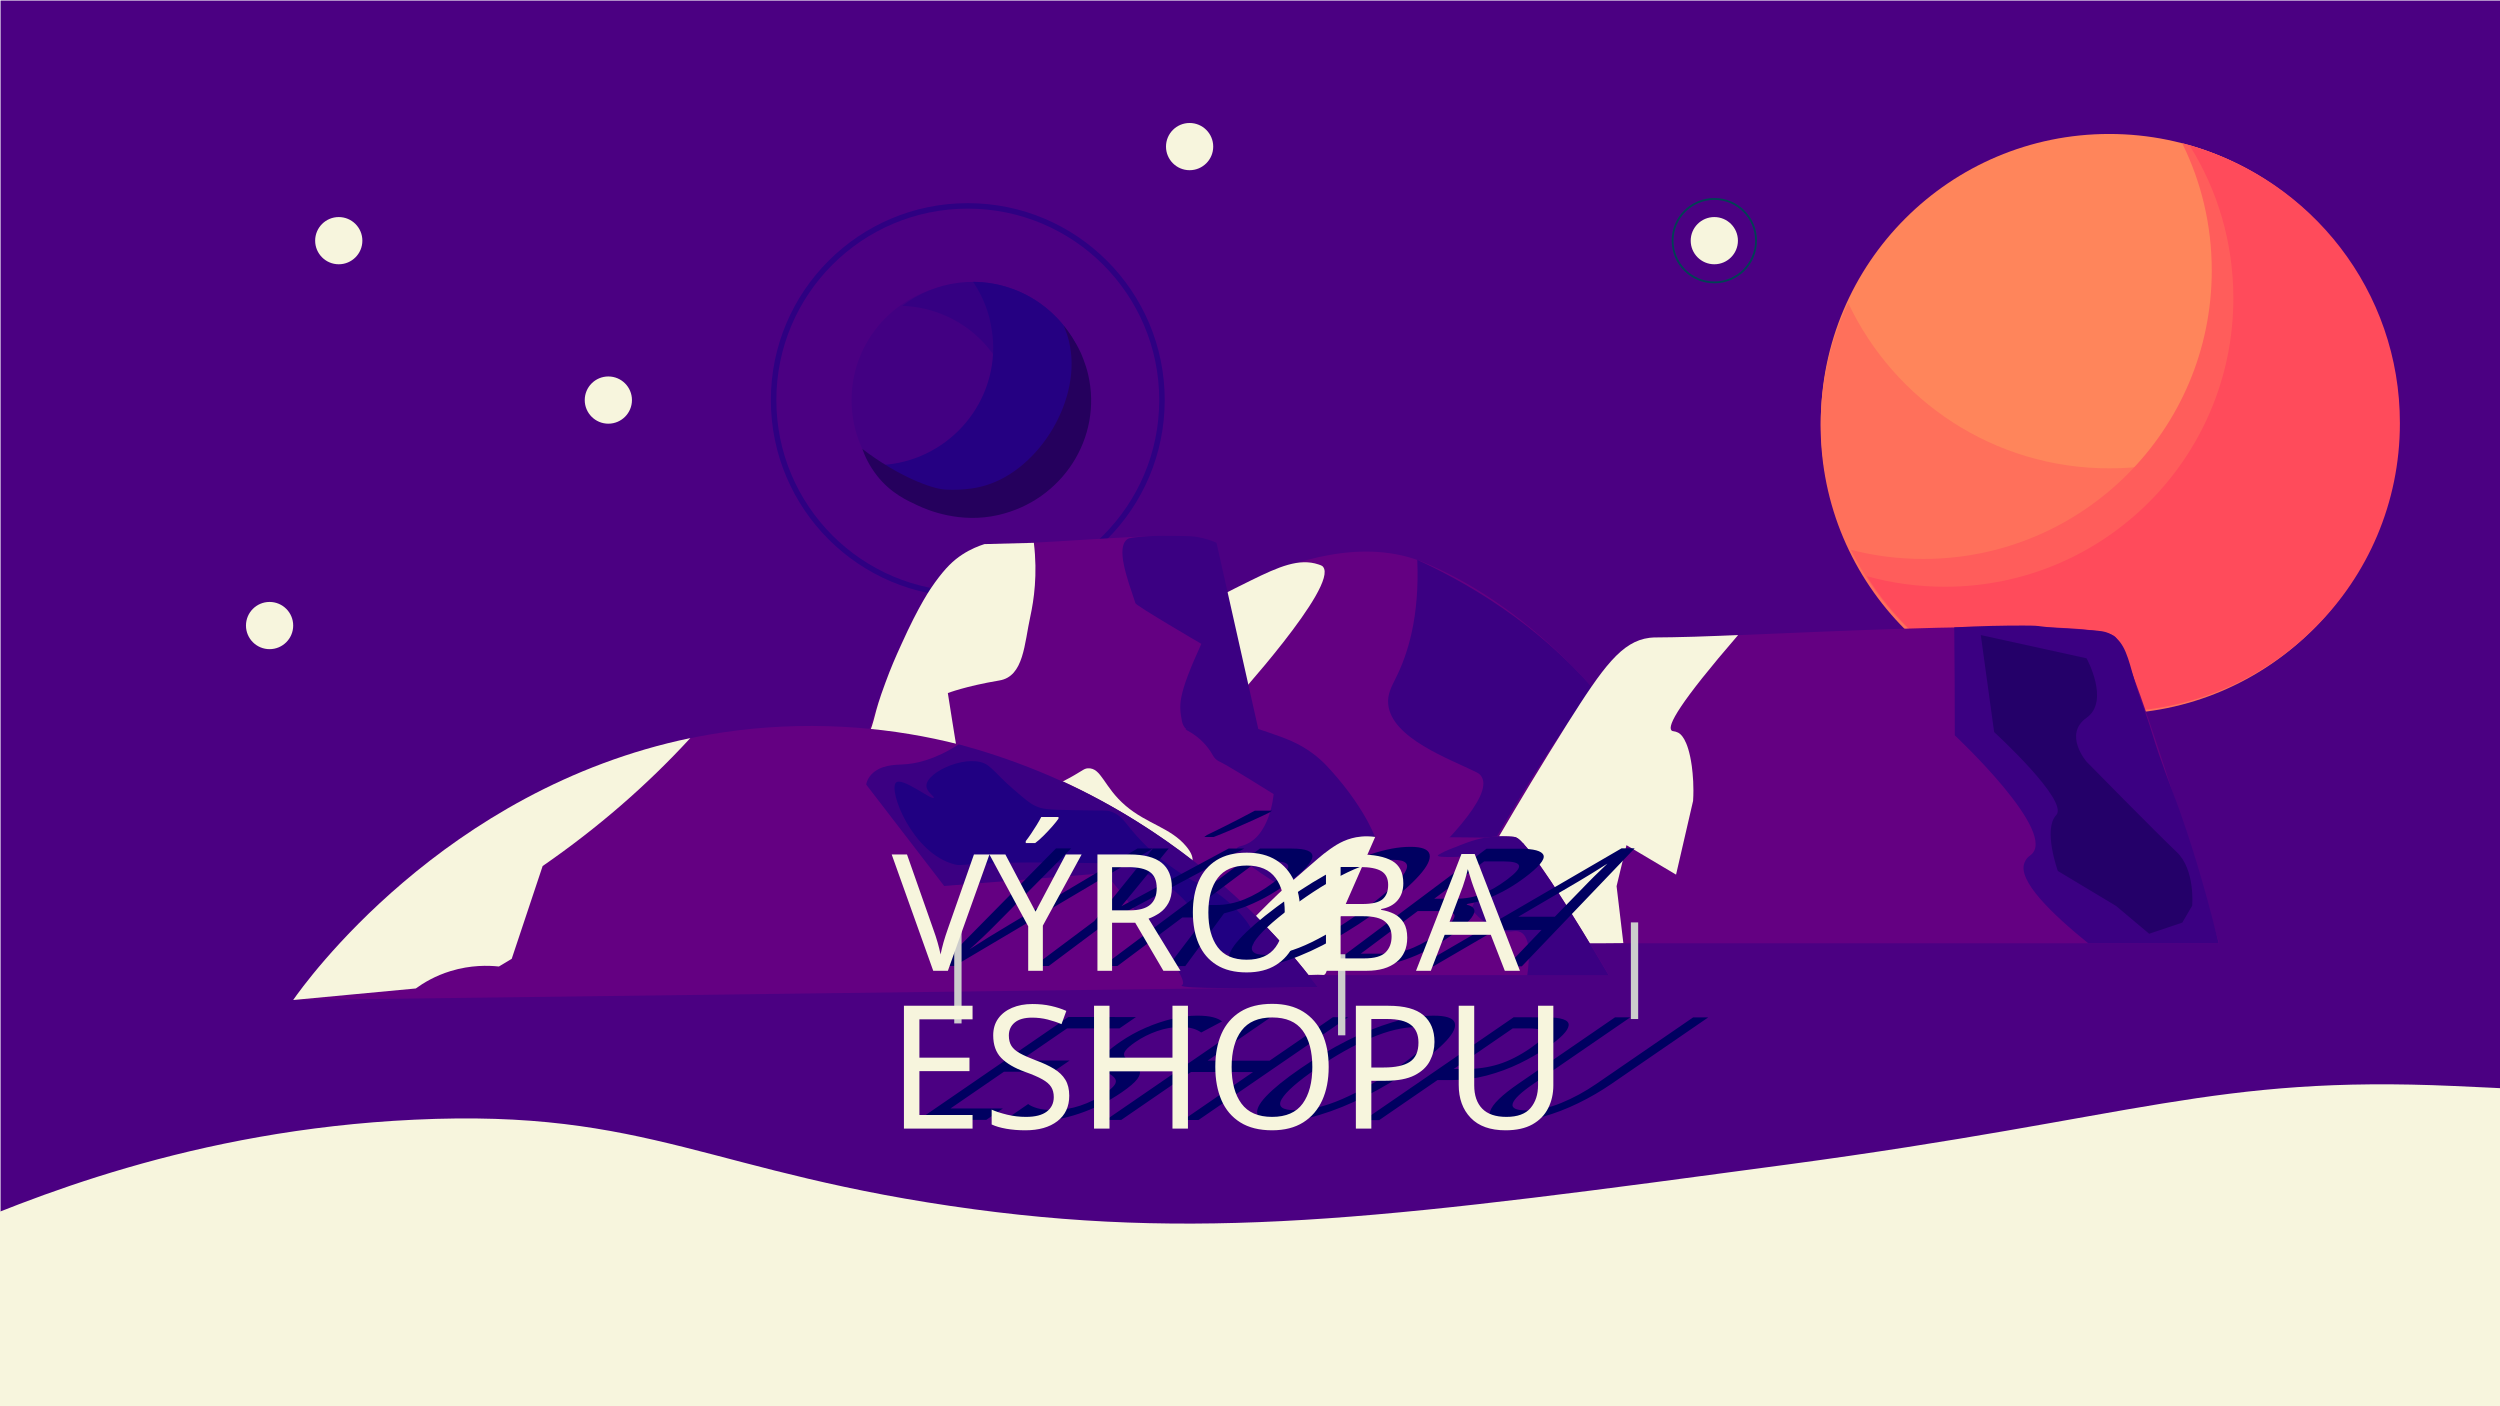
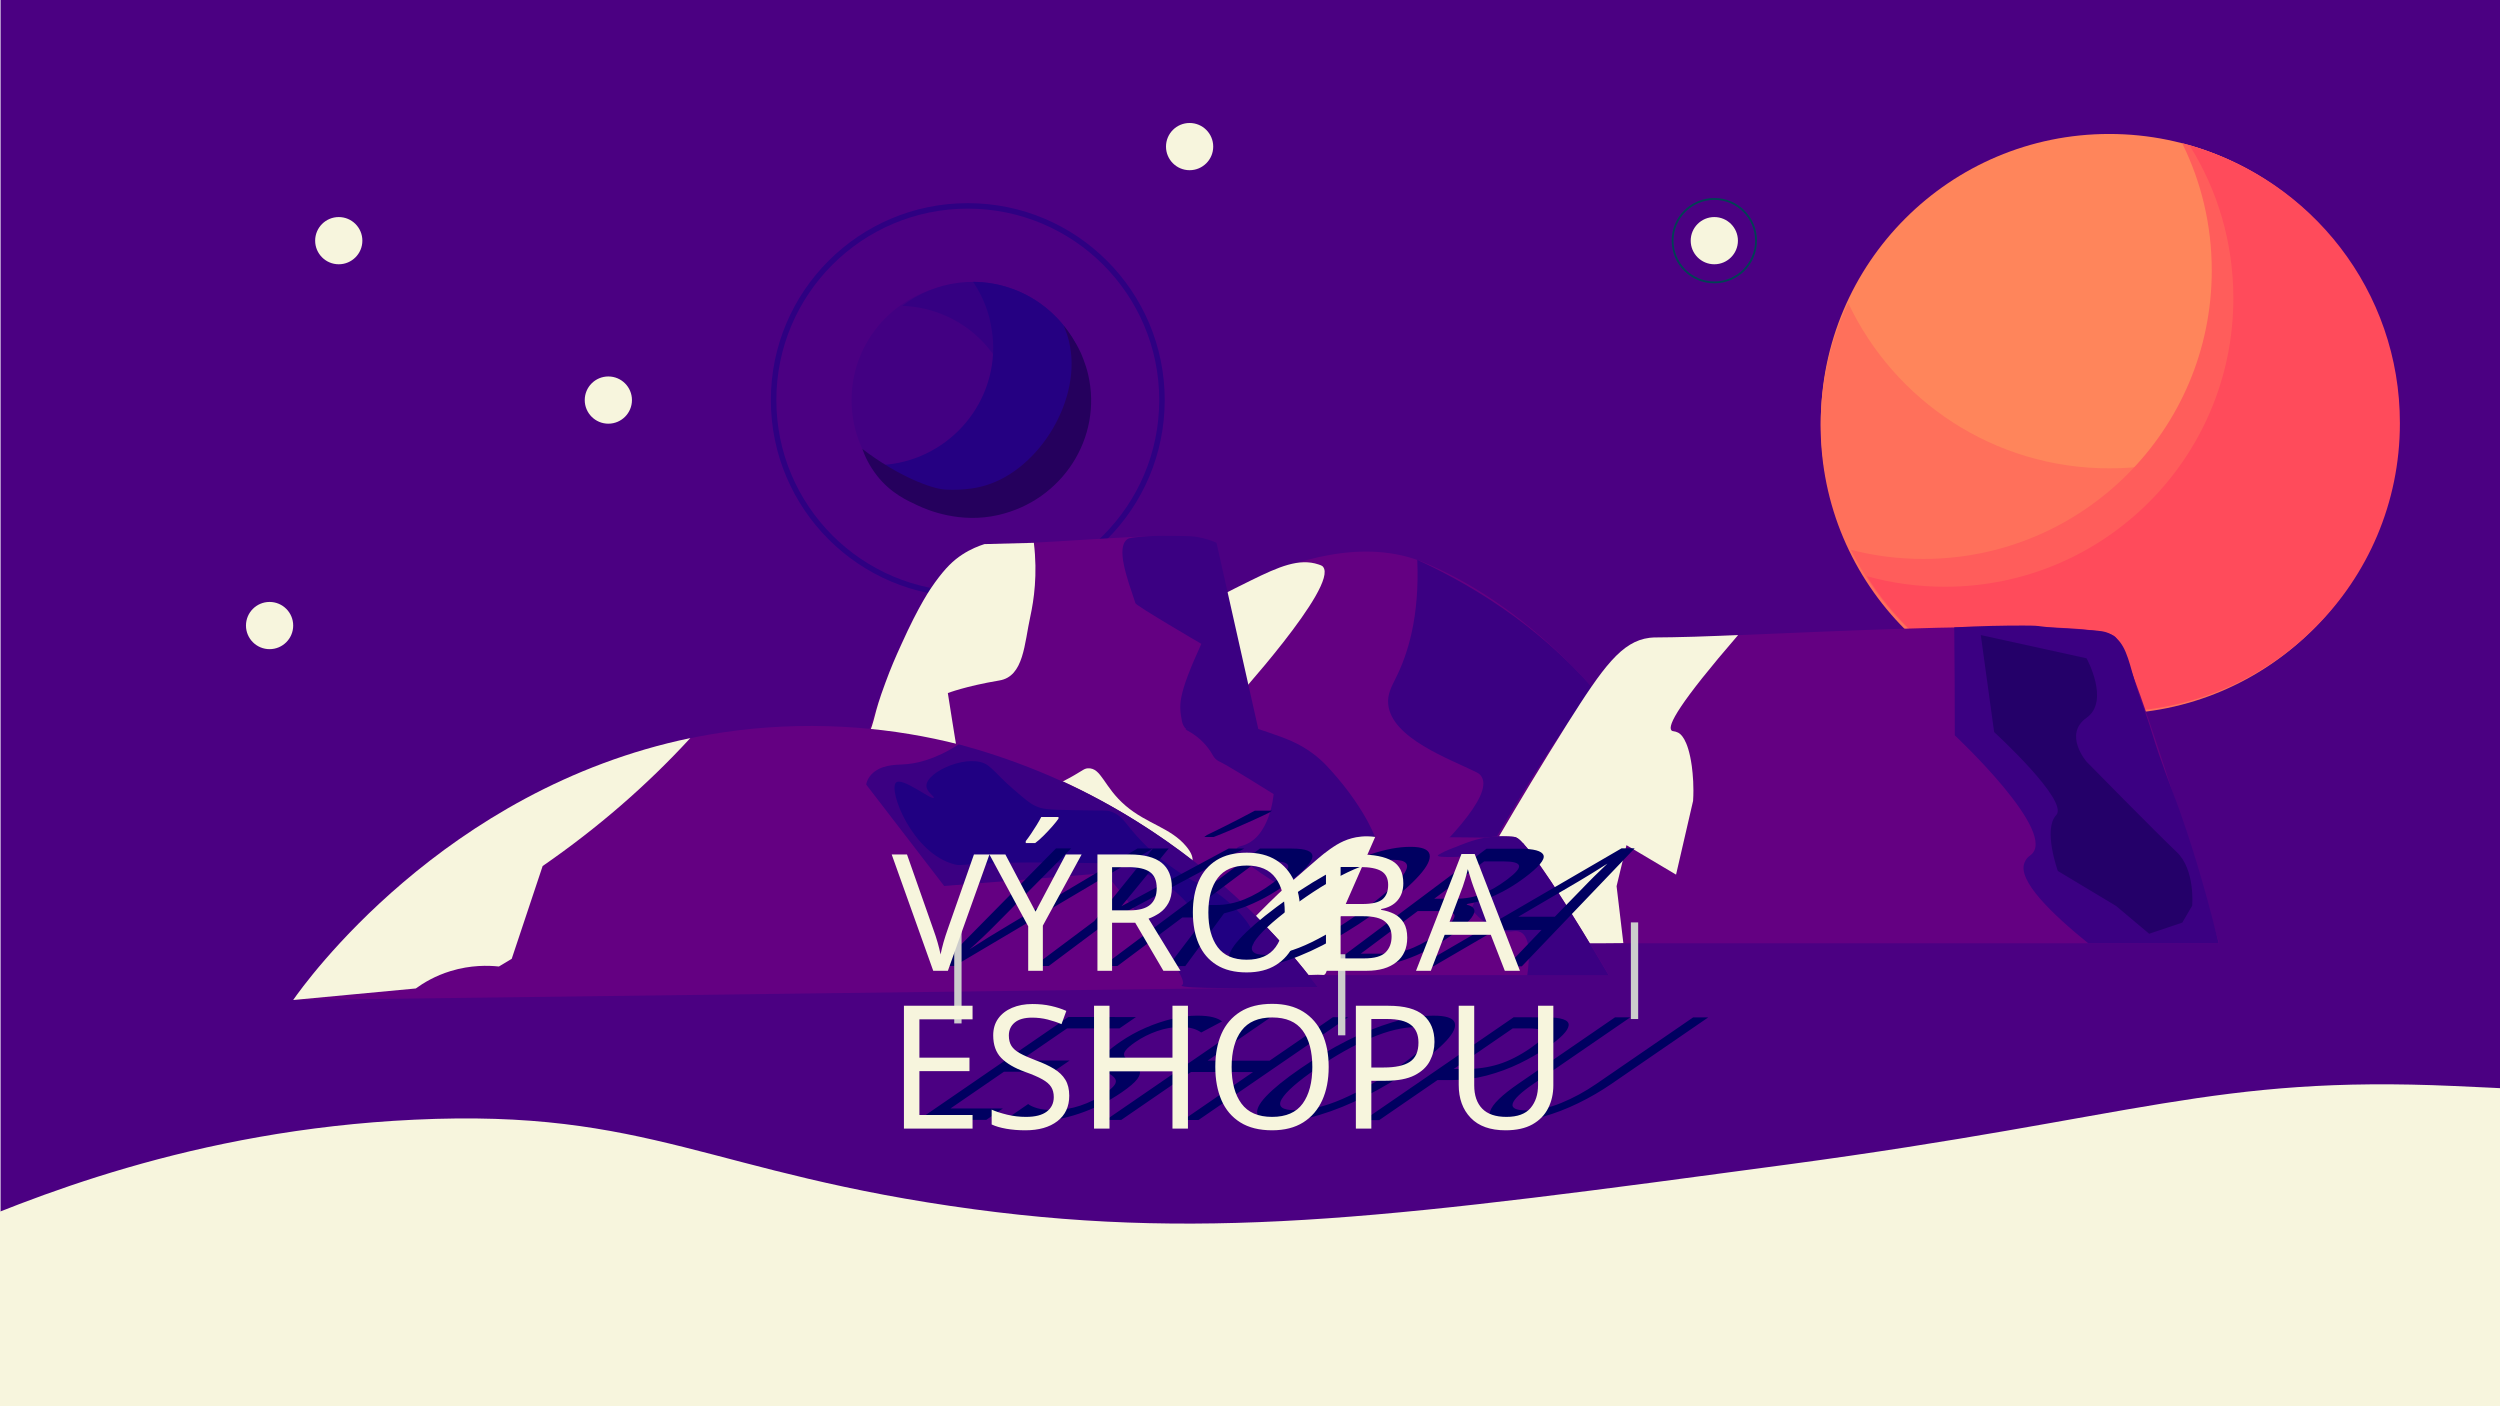
<svg xmlns="http://www.w3.org/2000/svg" version="1.1" id="Layer_1" x="0px" y="0px" viewBox="0 0 1366 768" style="enable-background:new 0 0 1366 768;" xml:space="preserve">
  <style type="text/css">
	.st0{fill:#4B0082;}
	.st1{fill:#F7F5DD;}
	.st2{fill:#420082;}
	.st3{fill:#350082;}
	.st4{fill:#250082;}
	.st5{fill:#25005D;}
	.st6{fill:none;stroke:#2E0082;stroke-width:3;stroke-miterlimit:10;}
	.st7{fill:none;stroke:#004254;stroke-miterlimit:10;}
	.st8{fill:#FF855B;}
	.st9{fill:#FF705B;}
	.st10{fill:#FF5D5B;}
	.st11{fill:#FF4B5B;}
	.st12{fill:#640082;}
	.st13{fill:#3B0082;}
	.st14{fill:#240069;}
	.st15{fill:#200082;}
	.st16{fill:#000061;}
	.st17{font-family:'MontserratAlternates-Black';}
	.st18{font-size:138.953px;}
	.st19{font-size:150.107px;}
	.st20{fill:none;stroke:#CCCCCC;stroke-width:4;stroke-miterlimit:10;}
	.st21{font-size:89px;}
	.st22{font-size:94px;}
</style>
  <g id="background">
    <g>
-       <rect x="0.3" y="0.3" class="st0" width="1366" height="768" />
+       <rect x="0.3" class="st0" width="1366" height="768" />
    </g>
  </g>
  <g id="planets">
    <circle class="st1" cx="185.1" cy="131.5" r="12.9" />
    <circle class="st1" cx="650" cy="80.1" r="12.9" />
    <circle class="st1" cx="332.4" cy="218.6" r="12.9" />
    <circle class="st1" cx="1173.8" cy="131.5" r="12.9" />
    <circle class="st1" cx="1140.1" cy="279.4" r="12.9" />
    <circle class="st1" cx="936.7" cy="131.5" r="12.9" />
    <circle class="st1" cx="147.3" cy="341.8" r="12.9" />
    <circle class="st2" cx="528.8" cy="218.6" r="63.5" />
    <path class="st3" d="M517.1,172.7c32,14.4,46.2,51.9,31.9,83.9c-4.5,9.9-11.2,18.1-19.2,24.3c24.9,0.7,48.9-13.3,59.7-37.4   c14.4-32,0.1-69.5-31.9-83.9c-22-9.9-46.7-6.2-64.6,7.5C501.1,167.4,509.3,169.2,517.1,172.7z" />
    <path class="st4" d="M531.7,154c2.7,4,6.4,10.4,8.7,18.9c0,0,2.3,8.5,2.3,16.9c0,35.5-29,64.4-64.7,64.4c-0.3,0-0.6,0-0.9,0   c11.7,16.8,31.2,27.9,53.3,27.9c29.4,0,63.9-29.4,64.7-64.4c0.5-22-12.6-38.3-14.6-40.7c-7.9-9.5-16.8-14.5-21.4-16.7   C547.7,154.8,537.3,154,531.7,154z" />
    <path class="st5" d="M581.2,178c1.2,2.8,2.7,6.6,3.5,11.4c5.7,31.4-18.9,69.7-49.1,76.6c-2.9,0.7-5.6,1.1-8,1.3   c0,0-5.6,0.6-11.3,0.2c-7.2-0.5-25.2-7-45.1-22.2c1.3,3.8,3.7,9.1,8,14.6c7.6,9.7,16.7,13.7,22.3,16.3c5.5,2.6,23.2,10,44,5.2   c35-8,57-42.2,49.1-76.6c-1.4-6.2-4.2-12.3-4.2-12.3C587.4,186.2,584,181.3,581.2,178z" />
    <circle class="st6" cx="528.8" cy="218.6" r="106.1" />
    <circle class="st7" cx="936.7" cy="131.5" r="22.8" />
    <circle class="st8" cx="1152.5" cy="230.8" r="157.6" />
    <path class="st9" d="M1152.5,255.9c-63.1,0-117.5-37-142.7-90.5c-9.6,20.4-15,43.1-15,67.1c0,87.1,70.6,157.6,157.6,157.6   S1310,319.5,1310,232.5c0-24-5.4-46.8-15-67.1C1270,218.9,1215.6,255.9,1152.5,255.9z" />
    <path class="st10" d="M1192.3,78.2c10.4,21,16.2,44.6,16.2,69.6c0,87.1-70.6,157.6-157.6,157.6c-13.7,0-26.9-1.7-39.6-5   c25.7,52.1,79.4,88,141.5,88c87.1,0,157.6-70.6,157.6-157.6C1310.4,157.5,1260.2,95.8,1192.3,78.2z" />
    <path class="st11" d="M1196.4,79.5c15.2,24.2,23.9,52.8,23.9,83.5c0,87.1-70.6,157.6-157.6,157.6c-14.8,0-29.1-2-42.7-5.8   c27.9,44.5,77.3,74.1,133.7,74.1c87.1,0,157.6-70.6,157.6-157.6C1311.4,159,1262.7,98.1,1196.4,79.5z" />
  </g>
  <g id="backroundHills">
    <g>
      <path class="st12" d="M625.9,352.6c0,0,87.6-72.1,152.3-45.2s106.1,85.8,106.1,85.8l-69,92.1l-218.6-5.6l17.8-125.6L625.9,352.6z" />
      <path class="st13" d="M774.4,305.9c35,16.1,71.9,40.3,102.2,77.5c2.7,3.3,5.2,6.6,7.7,9.9c-23,30.7-46,61.4-69,92.1    c-16.8-0.4-33.7-0.9-50.5-1.3c23.9-21.5,51.1-49,44.8-59.6c-0.7-1.2-1.6-1.9-2.8-2.5c-14.6-7.3-46.7-18.6-48.3-37.4    c-0.4-5.1,1.5-8.8,4.1-14C769.2,357.5,775.7,337.2,774.4,305.9z" />
      <path class="st1" d="M596.6,479.8c5.9-41.9,11.9-83.8,17.8-125.6c3.8-0.5,7.6-1,11.5-1.6c7.5-5.8,17.7-13.2,30.2-20.9    c8.5-5.2,14.8-8.3,27.3-14.5c15.6-7.7,26.5-12.3,37-8.8c1.9,0.6,2.3,1,2.5,1.3c8.8,10.3-49.9,74.6-49.9,74.6l0,0    c12.4,12.5,25.3,28.5,20.6,38.5c-1.6,3.5-4.7,4.6-8.6,7.2c-7.6,5.1-16.9,14.7-23.3,34.4c0,5.7,0,11.4,0,17.1    C640.1,480.9,618.4,480.3,596.6,479.8z" />
    </g>
    <g>
      <path class="st12" d="M785.6,515.4c0,0,87.3-168.2,118.2-167.1s241.4-13.6,252.3,0s56.4,167.1,56.4,167.1H785.6z" />
      <path class="st1" d="M867,515.4c-11.6-18.2-23.1-36.4-34.7-54.6l-13.3-3.7c10.8-18.5,23.3-39.3,37.6-62    c19.4-30.7,29.5-44.7,44.7-46.6c3.2-0.4,4.1,0,24.6-0.6c10.1-0.3,18.3-0.7,23.8-0.9c-32.2,37.3-38.8,49.5-36.4,52.1    c0.7,0.7,1.6,0.2,3.6,1.2c1.2,0.6,5.4,3.2,7.5,18.3c0.6,4.7,1.2,11.2,0.7,19c-3.1,13.4-6.2,26.9-9.3,40.3l-27.1-16.1l-5.4,22.4    c1.2,10.4,2.5,20.7,3.7,31.1C880.2,515.4,873.6,515.4,867,515.4z" />
      <path class="st13" d="M1067.8,342.8c14.5-0.8,27.1-1,37.1-1c14.8,0,1.5,0.5,38.1,2.6c4.3,0.3,7.4,0.4,10.8,2.4    c7.3,4.3,9,12.7,12.6,25.4c2.7,9.4,6.5,18.4,9.3,27.8c5.7,18.4,9.3,26.5,14.7,41.4c5.7,15.9,13.5,39.9,21.9,74    c-23.8,0-47.5,0-71.3,0c-19.4-15.7-39.2-34.5-34.7-44.3c0.8-1.8,1.6-2.7,3-3.7c16.5-11.7-41.2-65.6-41.2-65.6    C1068.1,382.2,1068,362.5,1067.8,342.8z" />
      <path class="st14" d="M1082.3,347l7.3,53c0,0,41.2,37.7,33.9,45.4c-7.3,7.7,0.9,30.5,0.9,30.5l31.8,19.1l18.1,15.2l18.1-6.1    l5.4-9.2c0,0,1.8-19.7-8.5-29.4c-10.3-9.7-49.2-49.3-49.2-49.3s-12.9-14.9,0-24s0-32.5,0-32.5L1082.3,347z" />
    </g>
    <path class="st12" d="M470,415.9c0,0,30.3-118.9,72.5-118.8s110.8-9.4,117.7,0c7,9.4,33.4,139,33.4,139l-223.7,3.5L470,415.9   L470,415.9z" />
    <path class="st1" d="M470,439.6c0-2.6,0-6.6-0.1-11.6c-0.2-6.7-0.4-8.7,0-11.9c0.6-5.5,2.4-9.3,3.7-12.2   c5.2-11.8,3.1-11.9,10.2-30.9c3-8.2,5.5-13.9,8.7-20.9c9.7-21.6,16-30.6,18.4-33.9c5.8-8,10-12,14.9-15.2c4.6-3,9-4.7,12.1-5.7   c9-0.2,18-0.5,27-0.7c2.1,17.4,0,31.3-1.9,40.1c-3.3,14.8-3.5,32.9-16.9,35.1c-18.9,3.2-28.2,6.9-28.2,6.9s4.6,29.3,4.9,30.3   c0.3,0.9-16.7,30.6-16.7,30.6L470,439.6L470,439.6z" />
    <path class="st13" d="M664.7,296.6c10.4,46.3,20.8,92.6,31.2,139c-9.7,0.2-19.3,0.5-29,0.7c-10-26.9-14.5-35.5-16.6-36.5   c-0.2-0.1-1.8-0.8-3-2.3c0,0-1.1-1.4-1.5-3.5c-1.6-8.9-2.5-13.4,10.6-42.2l0,0c0,0-35.5-20.7-36-22.2c-4.5-13.5-10.8-30.4-4.4-35   c1.1-0.8,3.9-1,9.5-1.5c2.6-0.2,5.9-0.4,16.1-0.3c9.3,0.1,10.9,0.3,12.5,0.6C658.7,294.2,662.3,295.5,664.7,296.6z" />
    <g>
      <path class="st12" d="M760.1,503.3c-0.1-3.4-3.3-71.5-54.5-97.7c-44.4-22.7-91.7,3.1-115.4,16c-50,27.3-72.7,71.1-80.6,88.6    L760.1,503.3z" />
      <path class="st1" d="M594.4,419.8c7.5-0.4,8.6,10.2,20.7,20.5c11.6,9.9,24.6,12,33,22.1c3.1,3.7,4,6.5,3.3,8.9    c-0.5,1.8-1.9,3.5-3.4,4.1c-6.6,3.1-16.8-11.5-36.6-24.4c-2.1-1.4-4.2-2.7-6.6-4.1c0,0-4.7-2.7-9.5-4.9    c-13.2-6.1-23.8-6.4-23.9-9.3c0-1.3,2-1.9,8.9-5.5C591.8,421.3,591.8,420,594.4,419.8z" />
      <path class="st13" d="M647.7,398.6c5-1.9,13.3-4.2,23.5-3.7c7.7,0.4,13.1,2.3,22.2,5.4c9,3.1,16.1,5.6,23.9,11.4    c5.4,4,8.7,7.8,13.1,12.9c10.2,11.8,15.9,22.4,17,24.4c11.5,21.7,13.5,44,13.9,54.4c-8.7,0.2-17.5,0.5-26.2,0.7    c-30.3-16.4-61.8-34.8-59.4-40.4c0.3-0.8,1.3-1.2,2.3-1.4c16.1-3.8,17.9-28.4,17.9-28.4c-17.1-10.7-27-16.6-29-17.5    c-0.3-0.1-1.5-0.6-2.7-1.7c-0.9-0.9-1.4-1.8-1.8-2.5c-0.6-1.1-1.3-2.1-2.1-3.2C656.4,403.7,651.5,400.5,647.7,398.6z" />
    </g>
    <g>
      <path class="st12" d="M658,532.8c0,0,63-74.3,83.3-75.1c20.4-0.8,70.3,0,70.3,0s7.7-1.3,16-0.4c8.2,0.9,51.4,75.5,51.4,75.5H658z" />
      <path class="st1" d="M686.2,500.5c10.3-10.5,16.7-16.3,20.3-19.5c1-0.9,3.3-2.9,7.8-6.8c5.4-4.7,8.1-7,8.9-7.6    c4.6-3.5,9.1-6.9,15.5-8.6c2.6-0.7,7-1.5,12.7-0.7c-8.6,19.7-17.3,39.3-25.9,59c0.6,12.7-0.7,16-2.1,16.4    c-0.5,0.1-1.1-0.1-3.3-0.1c-1.5,0-2.7,0.1-3.5,0.1c-3.6,0-7.2,0-10.9,0C699.2,522,692.7,511.3,686.2,500.5z" />
      <path class="st13" d="M795.7,462.7c1.6-0.7,9.4-4,15.9-5c2-0.3,4.1-0.5,4.1-0.5c3.6-0.3,6.3-0.2,7.1-0.2c2.9,0.1,4.3,0.1,5.3,0.5    c2.1,0.7,3.2,2.3,6.1,5.5c2.4,2.7,3.8,4.8,5.7,7.7c1.7,2.6,4.3,6.4,7.6,11.1c5.4,8.2,10.7,16.7,16.1,25.4    c5.4,8.7,10.5,17.3,15.4,25.7c-14.8,0-29.6,0-44.5,0c1.3-9.5,1.8-20.7-3.5-23.5c-1.5-0.8-3-0.7-4.1-0.6    c-12.5,1.9-23.1-12.2-23.1-12.2l6.8-12.9l-2.9-16.1c0,0-25.8,1.9-21.6-0.6C790.2,464.5,795.7,462.7,795.7,462.7z" />
    </g>
    <g>
      <g>
        <path class="st12" d="M160.2,546.4c7.3-10.6,110.6-154.8,292.2-149.6c164.3,4.7,256.9,127.8,267.5,142.5L160.2,546.4z" />
        <path class="st1" d="M160.2,546.4c22.3-2.1,44.6-4.2,67-6.3c4.1-3,10.5-6.9,19-9.5c11.1-3.4,20.7-3.1,26.4-2.5     c2.3-1.4,4.7-2.8,7-4.2c5.6-16.9,11.3-33.8,16.9-50.7c30.4-21,57.1-44.3,80.4-69.6c0.1-0.1,0.2-0.2,0.3-0.3     C242.4,431.3,166.4,537.4,160.2,546.4z" />
        <path class="st13" d="M523.9,406.7c25.6,6.9,59.8,19,96.1,41.4c49.3,30.4,81.4,66.5,100,91.2c-39.7,0.8-74.3,1-74.4-0.8     c0-0.1,0.2-0.3,0.3-0.3c6.1-3.3-42-61.1-42-61.1l-88,7l-42.6-55.4c0,0,0.2-2.7,2.8-5.5c4.9-5.3,13-5.3,16.9-5.5     C500.2,417.4,510.5,415.3,523.9,406.7z" />
        <path class="st15" d="M489.6,427.6c-4.4,4.1,8.9,38.9,32,44.7c3.2,0.8,2.6,0.1,19.7-0.6c15.6-0.6,27.5-0.5,41.2-0.3     c15.3,0.2,22.9,0.2,25.5,0.6c5.8,1.1,21.7,4,35.4,16.2c16.6,14.8,16.4,31.4,28.6,33c5.2,0.7,11.3-1.5,12.9-5.5     c3-7.3-9.6-19.7-16.6-25.3c-9.4-7.5-11.9-5.3-25.2-14.6c-4.2-2.9-11.3-7.8-19.1-15.9c-9.3-9.6-9.8-13.5-16.3-16.2     c-2.7-1.1-3.3-0.7-19.4-1c-16-0.2-18.9-0.6-22.5-2.3c-3.1-1.4-6.1-4-12-9.1c-2.9-2.5-5-4.5-6.6-6.1c-6.2-6.3-6.5-6.2-7.2-6.8     c-9.5-7.4-33.9,3-33.8,11c0,3.4,4.5,5.7,4,6.5C509.2,437.5,493,424.4,489.6,427.6z" />
      </g>
    </g>
  </g>
  <g id="mainText">
    <g>
      <text transform="matrix(0.6665 4.260855e-04 -0.8243 0.5662 492.9828 611.8621)" class="st16 st17 st18">ESHOPU</text>
    </g>
    <text transform="matrix(0.5879 4.092488e-04 -0.8008 0.5989 491.1646 527.7529)" class="st16 st17 st19">VÝROBA</text>
    <line class="st20" x1="523.4" y1="559.2" x2="523.4" y2="506.4" />
    <line class="st20" x1="893.1" y1="556.8" x2="893.1" y2="504" />
    <line class="st20" x1="733.1" y1="565.7" x2="733.1" y2="521.4" />
    <text transform="matrix(1 0 0 1 487.2251 530.4332)" class="st1 st17 st21">VÝROBA</text>
    <text transform="matrix(1 0 0 1 484.7824 616.6592)" class="st1 st17 st22">ESHOPU</text>
  </g>
  <path class="st1" d="M-33.9,676.1c49.7-21.3,139-58.6,260.3-64.3c128.7-6.1,161.5,29.6,306.2,49c131.1,17.6,235.4,3.6,444-24.5  c192.1-25.8,232.9-48.8,364.4-42.9c115.7,5.2,200.2,10.2,266.4,73.5c85.7,81.9,113.9,235.8,52.1,318.4  c-43.8,58.5-122.1,67.2-186.8,73.5c-443.8,43-681.5,28.2-946.1,45.9c-36.6,2.4-149.2,10.6-297,3.1c-111.1-5.6-180.5-17-220.5-24.5  c-72-13.6-120.9-28.4-199-52.1c-111.9-33.9-168-51.3-174.5-70.4C-389.4,887.5-196.5,745.7-33.9,676.1z" />
</svg>
